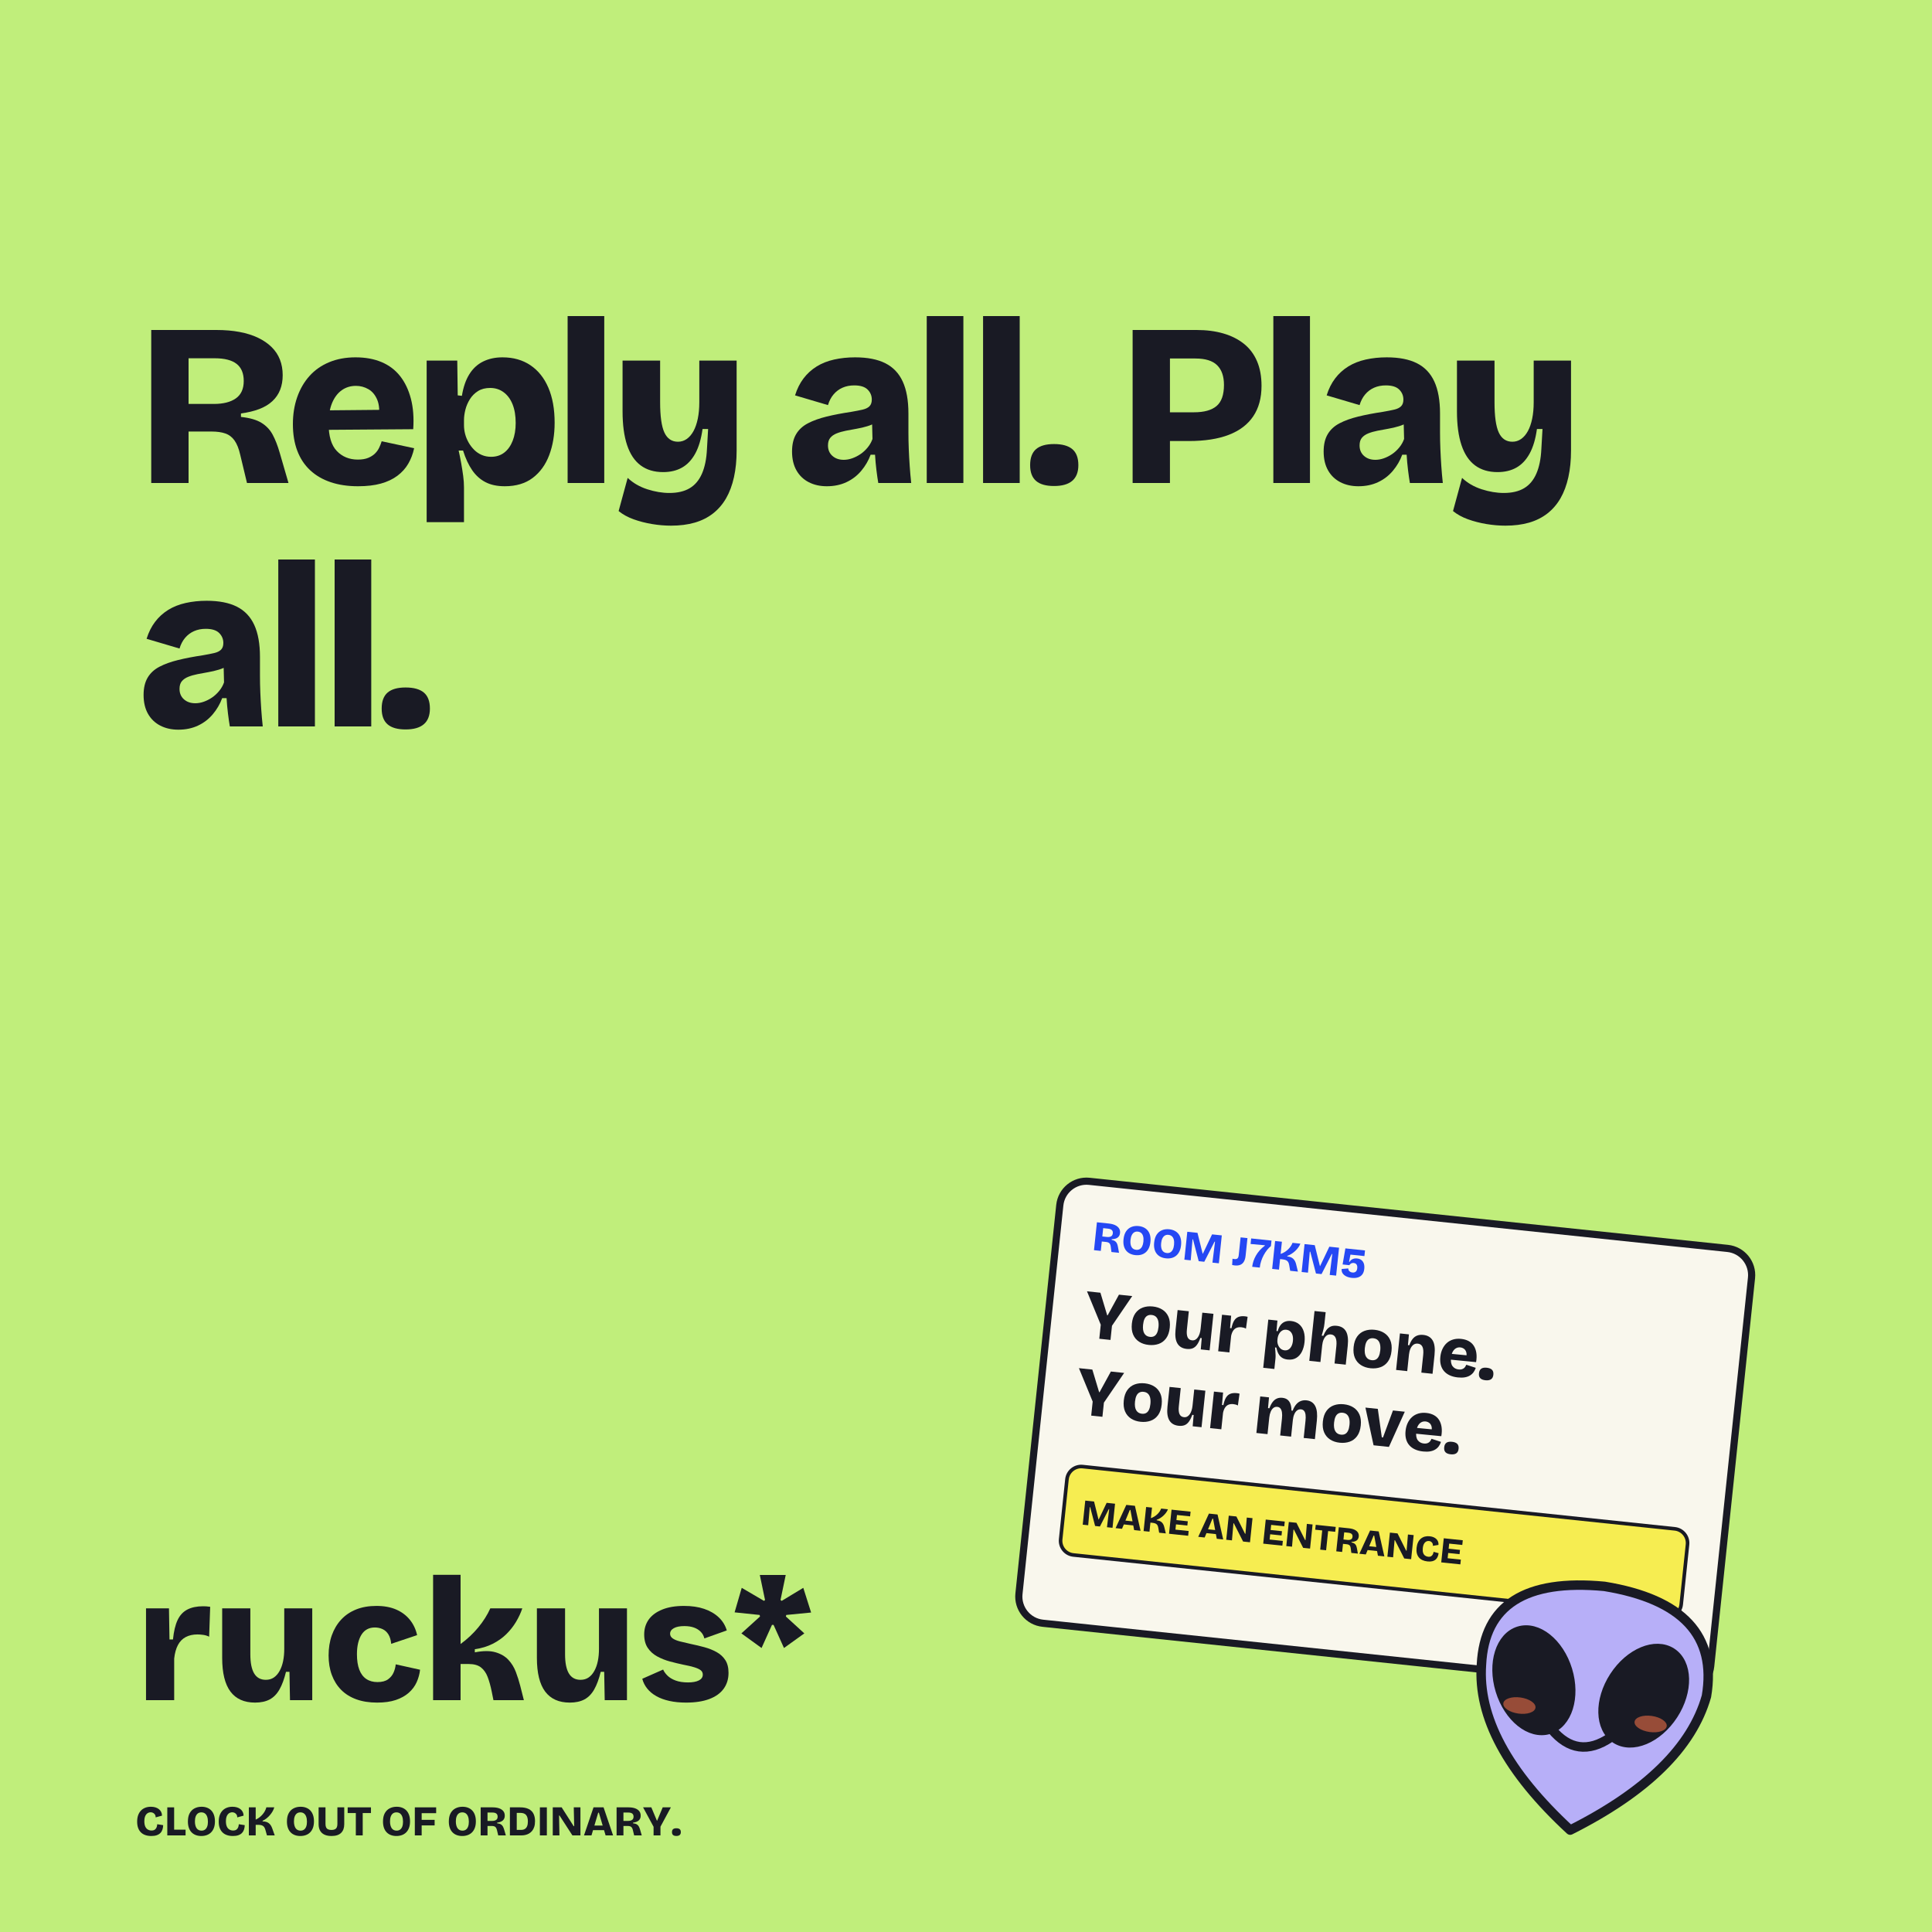
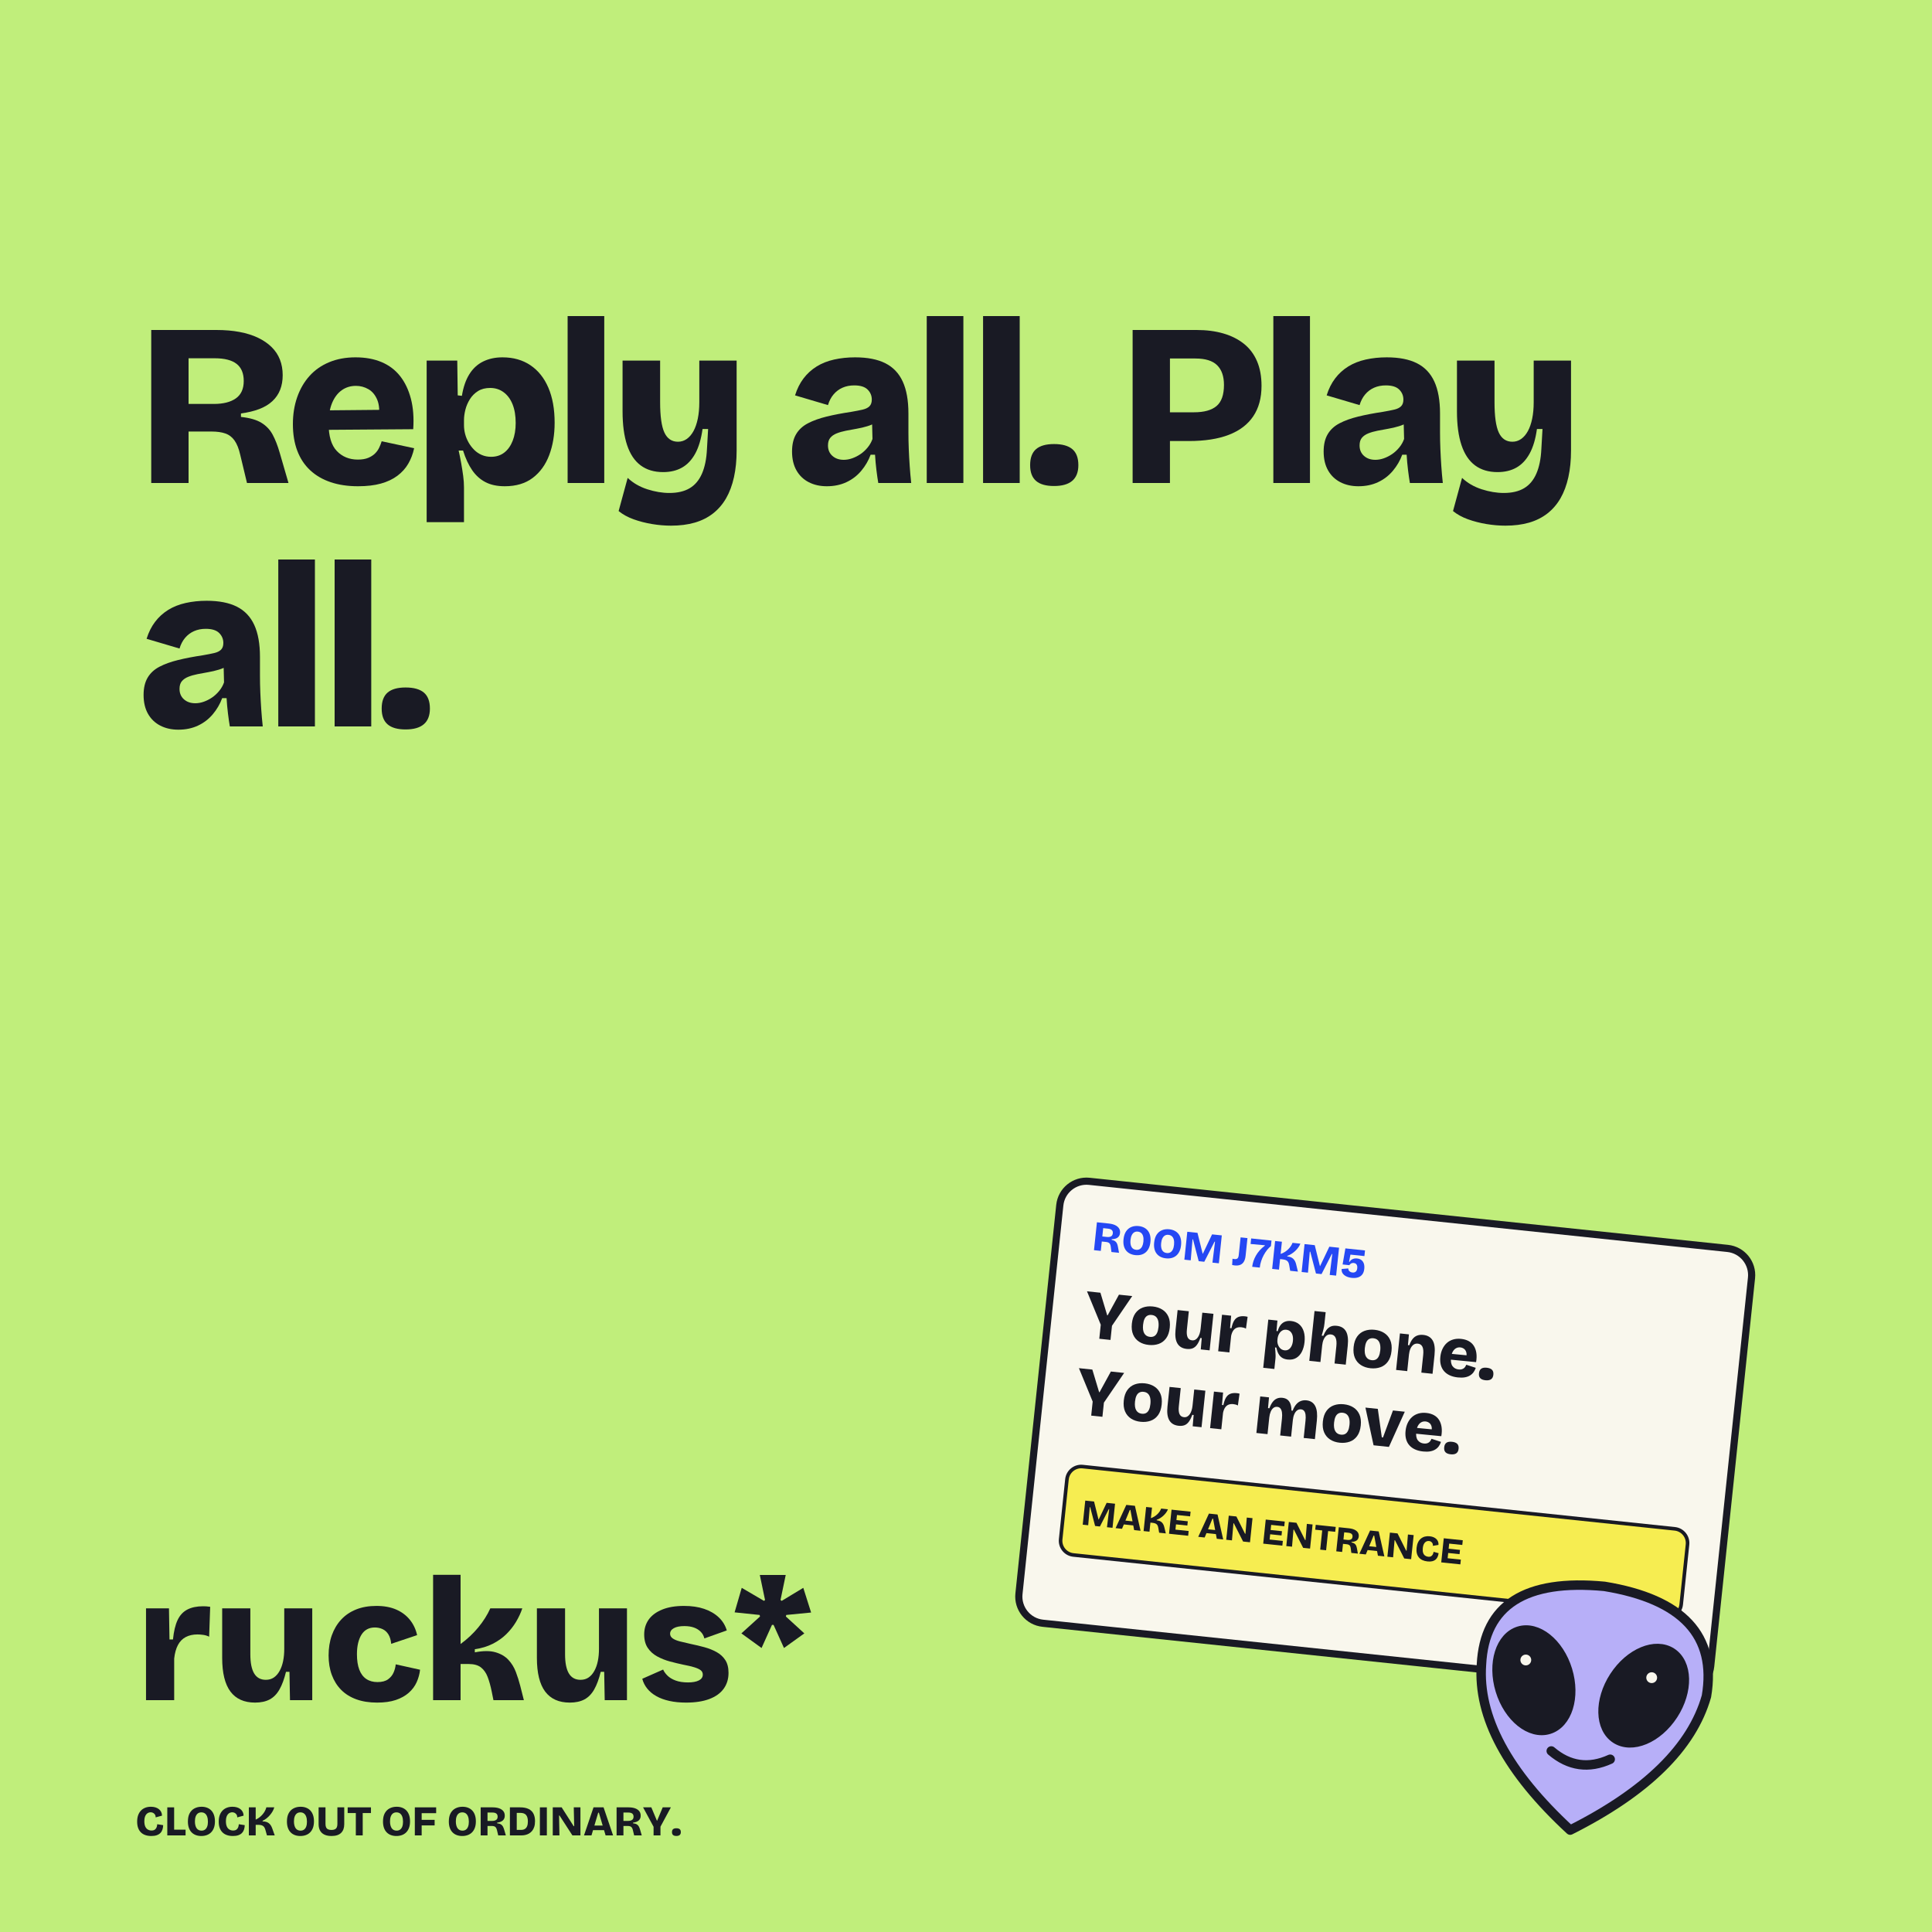
<svg xmlns="http://www.w3.org/2000/svg" viewBox="0 0 1080 1080">
  <rect width="1080" height="1080" fill="#c0ee7b" />
  <g fill="#191a24" aria-label="Reply all. Play">
    <path d="M69 0V660H350Q405 660 450.0 651.5Q495 643 529.5 626.5Q564 610 588.0 586.5Q612 563 624.0 532.5Q636 502 636 465Q636 430 625.0 402.0Q614 374 591.5 353.0Q569 332 535.0 319.0Q501 306 456 300V285Q513 279 544.5 259.5Q576 240 593.0 208.0Q610 176 623 131L661 0H482L453 121Q444 161 428.5 183.0Q413 205 389.0 213.5Q365 222 329 222H230V0ZM230 341H339Q400 341 434.0 365.0Q468 389 468 440Q468 490 437.0 514.0Q406 538 343 538H230Z" transform="translate(75.60 270.00) scale(0.1296 -0.1296)" />
    <path d="M313 -14Q247 -14 195.0 3.5Q143 21 106.5 55.0Q70 89 51.0 139.0Q32 189 32 254Q32 317 50.5 370.0Q69 423 103.5 461.5Q138 500 188.5 521.0Q239 542 302 542Q366 542 414.5 521.5Q463 501 494.5 461.0Q526 421 541.0 363.5Q556 306 551 232L138 229V313L459 316L402 277Q409 327 396.0 358.5Q383 390 358.0 404.5Q333 419 304 419Q269 419 242.5 400.0Q216 381 201.0 345.0Q186 309 186 257Q186 175 221.5 138.0Q257 101 312 101Q339 101 357.0 108.5Q375 116 386.5 127.5Q398 139 404.5 153.0Q411 167 415 180L555 150Q547 113 529.5 83.0Q512 53 482.5 31.0Q453 9 411.5 -2.5Q370 -14 313 -14Z" transform="translate(159.58 270.00) scale(0.1296 -0.1296)" />
    <path d="M62 -169V258V528H194L196 378L214 376Q223 432 246.0 469.0Q269 506 305.5 524.0Q342 542 389 542Q459 542 509.5 508.0Q560 474 587.0 411.0Q614 348 614 260Q614 182 590.5 120.0Q567 58 519.5 22.0Q472 -14 399 -14Q350 -14 316.0 3.5Q282 21 258.5 55.0Q235 89 219 140H200Q206 113 211.0 85.0Q216 57 219.5 31.0Q223 5 223 -19V-169ZM340 113Q373 113 396.5 131.0Q420 149 433.0 182.0Q446 215 446 259Q446 306 432.5 339.5Q419 373 394.0 391.5Q369 410 336 410Q305 410 283.5 396.5Q262 383 248.5 361.5Q235 340 229.0 316.0Q223 292 223 271V249Q223 230 228.0 211.0Q233 192 243.0 174.5Q253 157 267.0 143.0Q281 129 299.5 121.0Q318 113 340 113Z" transform="translate(230.47 270.00) scale(0.1296 -0.1296)" />
    <path d="M62 0V720H220V0Z" transform="translate(309.27 270.00) scale(0.1296 -0.1296)" />
    <path d="M265 -184Q225 -184 183.0 -177.0Q141 -170 103.5 -156.5Q66 -143 39 -121L78 22Q113 -11 162.5 -27.0Q212 -43 258 -43Q311 -43 345.5 -22.5Q380 -2 398.5 40.5Q417 83 420 146L425 233H401Q392 168 369.5 127.0Q347 86 312.5 66.5Q278 47 231 47Q173 47 134.0 76.0Q95 105 75.5 163.5Q56 222 56 309V528H218V349Q218 257 236.5 217.5Q255 178 295 178Q316 178 333.0 190.0Q350 202 362.0 224.0Q374 246 380.5 277.5Q387 309 387 348V528H548V140Q548 77 536.5 25.0Q525 -27 502.5 -66.0Q480 -105 446.0 -131.5Q412 -158 367.0 -171.0Q322 -184 265 -184Z" transform="translate(340.76 270.00) scale(0.1296 -0.1296)" />
    <path d="M186 -14Q142 -14 108.0 3.5Q74 21 55.0 54.5Q36 88 36 136Q36 181 53.5 210.5Q71 240 104.5 257.5Q138 275 185.0 286.5Q232 298 292 307Q321 312 340.5 316.5Q360 321 370.0 331.0Q380 341 380 360Q380 385 362.0 403.0Q344 421 304 421Q276 421 253.5 411.0Q231 401 215.0 382.0Q199 363 191 336L49 378Q62 420 85.5 451.0Q109 482 142.0 502.5Q175 523 217.5 532.5Q260 542 308 542Q388 542 438.5 516.5Q489 491 513.5 437.5Q538 384 538 300V219Q538 183 539.5 146.5Q541 110 543.5 73.5Q546 37 550 0H408Q404 23 400.0 55.5Q396 88 394 122H375Q361 84 334.5 52.5Q308 21 270.5 3.5Q233 -14 186 -14ZM259 100Q277 100 295.5 106.5Q314 113 331.0 124.5Q348 136 362.0 153.0Q376 170 383 190L381 269L403 264Q384 252 361.0 245.0Q338 238 314.5 234.0Q291 230 268.5 225.5Q246 221 228.5 214.0Q211 207 201.0 195.0Q191 183 191 162Q191 134 210.0 117.0Q229 100 259 100Z" transform="translate(438.09 270.00) scale(0.1296 -0.1296)" />
    <path d="M62 0V720H220V0Z" transform="translate(510.02 270.00) scale(0.1296 -0.1296)" />
    <path d="M62 0V720H220V0Z" transform="translate(541.51 270.00) scale(0.1296 -0.1296)" />
    <path d="M125 -13Q73 -13 47.5 9.0Q22 31 22 77Q22 124 47.5 146.0Q73 168 125 168Q178 168 204.0 146.0Q230 124 230 77Q230 -13 125 -13Z" transform="translate(573.00 270.00) scale(0.1296 -0.1296)" />
    <path d="M187 181V305H334Q399 305 431.0 332.0Q463 359 463 423Q463 479 433.5 508.0Q404 537 340 537H187V660H345Q409 660 460.5 645.0Q512 630 549.0 600.5Q586 571 605.5 525.5Q625 480 625 419Q625 341 589.5 288.0Q554 235 484.5 208.0Q415 181 311 181ZM69 0V660H230V0Z" transform="translate(624.20 270.00) scale(0.1296 -0.1296)" />
    <path d="M62 0V720H220V0Z" transform="translate(703.77 270.00) scale(0.1296 -0.1296)" />
    <path d="M186 -14Q142 -14 108.0 3.5Q74 21 55.0 54.5Q36 88 36 136Q36 181 53.5 210.5Q71 240 104.5 257.5Q138 275 185.0 286.5Q232 298 292 307Q321 312 340.5 316.5Q360 321 370.0 331.0Q380 341 380 360Q380 385 362.0 403.0Q344 421 304 421Q276 421 253.5 411.0Q231 401 215.0 382.0Q199 363 191 336L49 378Q62 420 85.5 451.0Q109 482 142.0 502.5Q175 523 217.5 532.5Q260 542 308 542Q388 542 438.5 516.5Q489 491 513.5 437.5Q538 384 538 300V219Q538 183 539.5 146.5Q541 110 543.5 73.5Q546 37 550 0H408Q404 23 400.0 55.5Q396 88 394 122H375Q361 84 334.5 52.5Q308 21 270.5 3.5Q233 -14 186 -14ZM259 100Q277 100 295.5 106.5Q314 113 331.0 124.5Q348 136 362.0 153.0Q376 170 383 190L381 269L403 264Q384 252 361.0 245.0Q338 238 314.5 234.0Q291 230 268.5 225.5Q246 221 228.5 214.0Q211 207 201.0 195.0Q191 183 191 162Q191 134 210.0 117.0Q229 100 259 100Z" transform="translate(735.26 270.00) scale(0.1296 -0.1296)" />
    <path d="M265 -184Q225 -184 183.0 -177.0Q141 -170 103.5 -156.5Q66 -143 39 -121L78 22Q113 -11 162.5 -27.0Q212 -43 258 -43Q311 -43 345.5 -22.5Q380 -2 398.5 40.5Q417 83 420 146L425 233H401Q392 168 369.5 127.0Q347 86 312.5 66.5Q278 47 231 47Q173 47 134.0 76.0Q95 105 75.5 163.5Q56 222 56 309V528H218V349Q218 257 236.5 217.5Q255 178 295 178Q316 178 333.0 190.0Q350 202 362.0 224.0Q374 246 380.5 277.5Q387 309 387 348V528H548V140Q548 77 536.5 25.0Q525 -27 502.5 -66.0Q480 -105 446.0 -131.5Q412 -158 367.0 -171.0Q322 -184 265 -184Z" transform="translate(807.19 270.00) scale(0.1296 -0.1296)" />
  </g>
  <g fill="#191a24" aria-label="all.">
    <path d="M186 -14Q142 -14 108.0 3.5Q74 21 55.0 54.5Q36 88 36 136Q36 181 53.5 210.5Q71 240 104.5 257.5Q138 275 185.0 286.5Q232 298 292 307Q321 312 340.5 316.5Q360 321 370.0 331.0Q380 341 380 360Q380 385 362.0 403.0Q344 421 304 421Q276 421 253.5 411.0Q231 401 215.0 382.0Q199 363 191 336L49 378Q62 420 85.5 451.0Q109 482 142.0 502.5Q175 523 217.5 532.5Q260 542 308 542Q388 542 438.5 516.5Q489 491 513.5 437.5Q538 384 538 300V219Q538 183 539.5 146.5Q541 110 543.5 73.5Q546 37 550 0H408Q404 23 400.0 55.5Q396 88 394 122H375Q361 84 334.5 52.5Q308 21 270.5 3.5Q233 -14 186 -14ZM259 100Q277 100 295.5 106.5Q314 113 331.0 124.5Q348 136 362.0 153.0Q376 170 383 190L381 269L403 264Q384 252 361.0 245.0Q338 238 314.5 234.0Q291 230 268.5 225.5Q246 221 228.5 214.0Q211 207 201.0 195.0Q191 183 191 162Q191 134 210.0 117.0Q229 100 259 100Z" transform="translate(75.60 406.08) scale(0.1296 -0.1296)" />
    <path d="M62 0V720H220V0Z" transform="translate(147.53 406.08) scale(0.1296 -0.1296)" />
    <path d="M62 0V720H220V0Z" transform="translate(179.02 406.08) scale(0.1296 -0.1296)" />
    <path d="M125 -13Q73 -13 47.5 9.0Q22 31 22 77Q22 124 47.5 146.0Q73 168 125 168Q178 168 204.0 146.0Q230 124 230 77Q230 -13 125 -13Z" transform="translate(210.51 406.08) scale(0.1296 -0.1296)" />
  </g>
  <g fill="#191a24" aria-label="ruckus*">
    <path d="M62 0V245V528H194L197 349H217Q224 419 243.5 460.5Q263 502 299.5 521.0Q336 540 390 540Q398 540 408.0 539.5Q418 539 431 537L425 365Q409 373 390.5 375.5Q372 378 358 378Q319 378 290.5 363.0Q262 348 245.5 317.0Q229 286 224 239V0Z" transform="translate(75.60 950.40) scale(0.0972 -0.0972)" />
    <path d="M243 -14Q149 -14 101.5 49.5Q54 113 54 243V528H216V264Q216 190 238.0 153.5Q260 117 305 117Q332 117 351.5 130.5Q371 144 384.5 168.5Q398 193 404.5 225.0Q411 257 411 295V528H572V214V0H444L441 163H421Q406 101 383.5 61.5Q361 22 327.0 4.0Q293 -14 243 -14Z" transform="translate(118.95 950.40) scale(0.0972 -0.0972)" />
    <path d="M311 -14Q243 -14 191.0 5.0Q139 24 104.0 59.5Q69 95 50.5 145.0Q32 195 32 257Q32 321 50.5 373.0Q69 425 104.0 463.0Q139 501 190.0 521.5Q241 542 307 542Q373 542 421.0 521.0Q469 500 499.5 462.0Q530 424 541 374L392 324Q389 357 376.0 378.0Q363 399 342.5 408.5Q322 418 298 418Q273 418 254.0 408.0Q235 398 222.0 378.0Q209 358 202.0 329.5Q195 301 195 264Q195 211 208.5 175.5Q222 140 248.5 122.0Q275 104 313 104Q352 104 374.0 120.0Q396 136 406.0 159.5Q416 183 418 206L558 175Q554 138 538.5 103.5Q523 69 493.0 42.5Q463 16 418.5 1.0Q374 -14 311 -14Z" transform="translate(180.58 950.40) scale(0.0972 -0.0972)" />
    <path d="M62 0V721H220V323Q249 344 274.5 368.0Q300 392 321.5 418.0Q343 444 360.5 471.5Q378 499 391 528H575Q562 489 539.0 450.5Q516 412 483.0 379.5Q450 347 404.5 324.0Q359 301 302 293V275Q374 289 420.5 275.5Q467 262 495.0 232.0Q523 202 538.0 162.0Q553 122 563 83L584 0H409L399 50Q389 99 375.5 134.0Q362 169 337.0 188.5Q312 208 265 208H220V0Z" transform="translate(236.08 950.40) scale(0.0972 -0.0972)" />
    <path d="M243 -14Q149 -14 101.5 49.5Q54 113 54 243V528H216V264Q216 190 238.0 153.5Q260 117 305 117Q332 117 351.5 130.5Q371 144 384.5 168.5Q398 193 404.5 225.0Q411 257 411 295V528H572V214V0H444L441 163H421Q406 101 383.5 61.5Q361 22 327.0 4.0Q293 -14 243 -14Z" transform="translate(294.88 950.40) scale(0.0972 -0.0972)" />
    <path d="M278 -14Q225 -14 182.0 -4.5Q139 5 107.0 23.0Q75 41 54.5 66.5Q34 92 26 123L146 176Q153 159 170.5 141.5Q188 124 217.5 113.0Q247 102 289 102Q329 102 351.5 113.5Q374 125 374 147Q374 163 361.5 172.5Q349 182 324.0 189.5Q299 197 262 204Q224 212 185.0 222.5Q146 233 112.0 251.5Q78 270 57.5 300.5Q37 331 37 378Q37 427 63.0 463.5Q89 500 140.5 521.0Q192 542 266 542Q332 542 382.0 525.0Q432 508 465.5 476.5Q499 445 512 401L383 355Q378 377 362.5 393.0Q347 409 323.5 417.5Q300 426 268 426Q229 426 207.5 414.0Q186 402 186 382Q186 366 200.5 355.5Q215 345 242.0 338.0Q269 331 306 323Q345 315 383.5 304.5Q422 294 453.5 276.5Q485 259 503.5 230.5Q522 202 522 157Q522 104 494.0 65.5Q466 27 411.5 6.5Q357 -14 278 -14Z" transform="translate(356.51 950.40) scale(0.0972 -0.0972)" />
    <path d="M163 300 47 384 154 481 152 490 8 505 49 646 177 571 183 576 153 720H302L272 576L279 571L403 646L448 504L305 490L303 481L409 384L292 300L232 433H223Z" transform="translate(409.87 950.40) scale(0.0972 -0.0972)" />
  </g>
  <g fill="#191a24" aria-label="CLOCK OUT OF ORDINARY.">
    <path d="M379 -14Q301 -14 239.0 7.0Q177 28 133.5 71.0Q90 114 67.5 176.5Q45 239 45 323Q45 409 68.0 474.0Q91 539 134.5 584.0Q178 629 237.0 651.5Q296 674 368 674Q425 674 472.5 660.0Q520 646 555.0 618.5Q590 591 609.5 552.5Q629 514 630 465L481 424Q481 465 463.5 491.0Q446 517 419.5 530.5Q393 544 362 544Q337 544 310.5 533.5Q284 523 262.0 498.5Q240 474 227.0 434.0Q214 394 214 334Q214 256 236.0 208.0Q258 160 297.0 137.5Q336 115 383 115Q435 115 463.5 137.5Q492 160 504.0 194.0Q516 228 517 263L657 241Q656 187 641.0 140.0Q626 93 593.5 58.5Q561 24 508.0 5.0Q455 -14 379 -14Z" transform="translate(75.60 1026.00) scale(0.02376 -0.02376)" />
    <path d="M69 0V660H230V0ZM98 0V135H499V0Z" transform="translate(91.88 1026.00) scale(0.02376 -0.02376)" />
    <path d="M360 -14Q288 -14 230.0 8.0Q172 30 130.5 73.0Q89 116 67.0 179.5Q45 243 45 327Q45 445 86.5 521.5Q128 598 201.0 636.0Q274 674 366 674Q437 674 495.0 652.0Q553 630 594.5 587.0Q636 544 658.5 479.5Q681 415 681 331Q681 244 657.5 179.5Q634 115 591.5 72.0Q549 29 490.0 7.5Q431 -14 360 -14ZM365 112Q414 112 447.5 136.5Q481 161 498.5 207.5Q516 254 516 321Q516 392 498.0 441.5Q480 491 445.5 516.5Q411 542 361 542Q313 542 279.5 517.5Q246 493 228.0 445.5Q210 398 210 329Q210 277 220.5 236.5Q231 196 250.0 168.5Q269 141 298.5 126.5Q328 112 365 112Z" transform="translate(103.97 1026.00) scale(0.02376 -0.02376)" />
    <path d="M379 -14Q301 -14 239.0 7.0Q177 28 133.5 71.0Q90 114 67.5 176.5Q45 239 45 323Q45 409 68.0 474.0Q91 539 134.5 584.0Q178 629 237.0 651.5Q296 674 368 674Q425 674 472.5 660.0Q520 646 555.0 618.5Q590 591 609.5 552.5Q629 514 630 465L481 424Q481 465 463.5 491.0Q446 517 419.5 530.5Q393 544 362 544Q337 544 310.5 533.5Q284 523 262.0 498.5Q240 474 227.0 434.0Q214 394 214 334Q214 256 236.0 208.0Q258 160 297.0 137.5Q336 115 383 115Q435 115 463.5 137.5Q492 160 504.0 194.0Q516 228 517 263L657 241Q656 187 641.0 140.0Q626 93 593.5 58.5Q561 24 508.0 5.0Q455 -14 379 -14Z" transform="translate(121.20 1026.00) scale(0.02376 -0.02376)" />
    <path d="M69 0V660H230V371Q279 393 321.0 426.0Q363 459 395.5 498.0Q428 537 449.5 578.5Q471 620 481 660H667Q655 614 628.0 566.5Q601 519 563.0 475.5Q525 432 481.5 398.0Q438 364 393 344V329Q439 329 474.5 319.0Q510 309 537.5 288.0Q565 267 585.5 235.5Q606 204 621 160L678 0H495L458 131Q446 175 426.0 200.5Q406 226 373.0 237.5Q340 249 288 249H230V0Z" transform="translate(137.47 1026.00) scale(0.02376 -0.02376)" />
    <path d="M360 -14Q288 -14 230.0 8.0Q172 30 130.5 73.0Q89 116 67.0 179.5Q45 243 45 327Q45 445 86.5 521.5Q128 598 201.0 636.0Q274 674 366 674Q437 674 495.0 652.0Q553 630 594.5 587.0Q636 544 658.5 479.5Q681 415 681 331Q681 244 657.5 179.5Q634 115 591.5 72.0Q549 29 490.0 7.5Q431 -14 360 -14ZM365 112Q414 112 447.5 136.5Q481 161 498.5 207.5Q516 254 516 321Q516 392 498.0 441.5Q480 491 445.5 516.5Q411 542 361 542Q313 542 279.5 517.5Q246 493 228.0 445.5Q210 398 210 329Q210 277 220.5 236.5Q231 196 250.0 168.5Q269 141 298.5 126.5Q328 112 365 112Z" transform="translate(159.33 1026.00) scale(0.02376 -0.02376)" />
    <path d="M368 -14Q305 -14 256.0 -1.5Q207 11 171.0 35.0Q135 59 111.5 93.0Q88 127 76.5 169.5Q65 212 65 262V660H227V267Q227 219 242.0 188.0Q257 157 288.0 142.5Q319 128 367 128Q415 128 446.0 142.5Q477 157 492.0 188.0Q507 219 507 267V660H668V262Q668 131 593.5 58.5Q519 -14 368 -14Z" transform="translate(176.56 1026.00) scale(0.02376 -0.02376)" />
    <path d="M208 0V660H370V0ZM16 526V660H564V526Z" transform="translate(193.97 1026.00) scale(0.02376 -0.02376)" />
    <path d="M360 -14Q288 -14 230.0 8.0Q172 30 130.5 73.0Q89 116 67.0 179.5Q45 243 45 327Q45 445 86.5 521.5Q128 598 201.0 636.0Q274 674 366 674Q437 674 495.0 652.0Q553 630 594.5 587.0Q636 544 658.5 479.5Q681 415 681 331Q681 244 657.5 179.5Q634 115 591.5 72.0Q549 29 490.0 7.5Q431 -14 360 -14ZM365 112Q414 112 447.5 136.5Q481 161 498.5 207.5Q516 254 516 321Q516 392 498.0 441.5Q480 491 445.5 516.5Q411 542 361 542Q313 542 279.5 517.5Q246 493 228.0 445.5Q210 398 210 329Q210 277 220.5 236.5Q231 196 250.0 168.5Q269 141 298.5 126.5Q328 112 365 112Z" transform="translate(213.03 1026.00) scale(0.02376 -0.02376)" />
    <path d="M69 0V660H230V0ZM148 235V366H535V235ZM148 523V660H571V523Z" transform="translate(230.25 1026.00) scale(0.02376 -0.02376)" />
    <path d="M360 -14Q288 -14 230.0 8.0Q172 30 130.5 73.0Q89 116 67.0 179.5Q45 243 45 327Q45 445 86.5 521.5Q128 598 201.0 636.0Q274 674 366 674Q437 674 495.0 652.0Q553 630 594.5 587.0Q636 544 658.5 479.5Q681 415 681 331Q681 244 657.5 179.5Q634 115 591.5 72.0Q549 29 490.0 7.5Q431 -14 360 -14ZM365 112Q414 112 447.5 136.5Q481 161 498.5 207.5Q516 254 516 321Q516 392 498.0 441.5Q480 491 445.5 516.5Q411 542 361 542Q313 542 279.5 517.5Q246 493 228.0 445.5Q210 398 210 329Q210 277 220.5 236.5Q231 196 250.0 168.5Q269 141 298.5 126.5Q328 112 365 112Z" transform="translate(249.83 1026.00) scale(0.02376 -0.02376)" />
    <path d="M69 0V660H350Q405 660 450.0 651.5Q495 643 529.5 626.5Q564 610 588.0 586.5Q612 563 624.0 532.5Q636 502 636 465Q636 430 625.0 402.0Q614 374 591.5 353.0Q569 332 535.0 319.0Q501 306 456 300V285Q513 279 544.5 259.5Q576 240 593.0 208.0Q610 176 623 131L661 0H482L453 121Q444 161 428.5 183.0Q413 205 389.0 213.5Q365 222 329 222H230V0ZM230 341H339Q400 341 434.0 365.0Q468 389 468 440Q468 490 437.0 514.0Q406 538 343 538H230Z" transform="translate(267.06 1026.00) scale(0.02376 -0.02376)" />
    <path d="M144 0V130H335Q387 130 422.0 152.0Q457 174 474.5 218.0Q492 262 492 328Q492 381 481.0 419.0Q470 457 448.5 481.5Q427 506 393.5 518.0Q360 530 315 530H144V660H309Q432 660 510.0 621.0Q588 582 624.0 509.5Q660 437 660 336Q660 258 641.5 201.0Q623 144 591.0 105.5Q559 67 517.5 43.5Q476 20 430.5 10.0Q385 0 340 0ZM69 0V660H230V0Z" transform="translate(283.40 1026.00) scale(0.02376 -0.02376)" />
    <path d="M69 0V660H233V0Z" transform="translate(300.16 1026.00) scale(0.02376 -0.02376)" />
    <path d="M69 0V660H278L561 217H573L563 660H720V0H531L228 468H217L226 0Z" transform="translate(307.36 1026.00) scale(0.02376 -0.02376)" />
    <path d="M14 0 238 660H474L698 0H522L364 534H348L190 0ZM147 124V232H589V124Z" transform="translate(326.13 1026.00) scale(0.02376 -0.02376)" />
    <path d="M69 0V660H350Q405 660 450.0 651.5Q495 643 529.5 626.5Q564 610 588.0 586.5Q612 563 624.0 532.5Q636 502 636 465Q636 430 625.0 402.0Q614 374 591.5 353.0Q569 332 535.0 319.0Q501 306 456 300V285Q513 279 544.5 259.5Q576 240 593.0 208.0Q610 176 623 131L661 0H482L453 121Q444 161 428.5 183.0Q413 205 389.0 213.5Q365 222 329 222H230V0ZM230 341H339Q400 341 434.0 365.0Q468 389 468 440Q468 490 437.0 514.0Q406 538 343 538H230Z" transform="translate(343.04 1026.00) scale(0.02376 -0.02376)" />
    <path d="M251 0V203L4 660H198L329 347H335L466 660H658L413 205V0Z" transform="translate(359.39 1026.00) scale(0.02376 -0.02376)" />
    <path d="M125 -13Q73 -13 47.5 9.0Q22 31 22 77Q22 124 47.5 146.0Q73 168 125 168Q178 168 204.0 146.0Q230 124 230 77Q230 -13 125 -13Z" transform="translate(375.12 1026.00) scale(0.02376 -0.02376)" />
  </g>
  <g transform="translate(594.0 658.8) rotate(6)">
    <rect width="388.8" height="248.4" rx="15" fill="#f9f7ed" stroke="#191a24" stroke-width="4" />
    <g fill="#2548f4" aria-label="ROOM J7KM5">
      <path d="M69 0V660H350Q405 660 450.0 651.5Q495 643 529.5 626.5Q564 610 588.0 586.5Q612 563 624.0 532.5Q636 502 636 465Q636 430 625.0 402.0Q614 374 591.5 353.0Q569 332 535.0 319.0Q501 306 456 300V285Q513 279 544.5 259.5Q576 240 593.0 208.0Q610 176 623 131L661 0H482L453 121Q444 161 428.5 183.0Q413 205 389.0 213.5Q365 222 329 222H230V0ZM230 341H339Q400 341 434.0 365.0Q468 389 468 440Q468 490 437.0 514.0Q406 538 343 538H230Z" transform="translate(20.00 38.00) scale(0.02376 -0.02376)" />
      <path d="M360 -14Q288 -14 230.0 8.0Q172 30 130.5 73.0Q89 116 67.0 179.5Q45 243 45 327Q45 445 86.5 521.5Q128 598 201.0 636.0Q274 674 366 674Q437 674 495.0 652.0Q553 630 594.5 587.0Q636 544 658.5 479.5Q681 415 681 331Q681 244 657.5 179.5Q634 115 591.5 72.0Q549 29 490.0 7.5Q431 -14 360 -14ZM365 112Q414 112 447.5 136.5Q481 161 498.5 207.5Q516 254 516 321Q516 392 498.0 441.5Q480 491 445.5 516.5Q411 542 361 542Q313 542 279.5 517.5Q246 493 228.0 445.5Q210 398 210 329Q210 277 220.5 236.5Q231 196 250.0 168.5Q269 141 298.5 126.5Q328 112 365 112Z" transform="translate(36.35 38.00) scale(0.02376 -0.02376)" />
      <path d="M360 -14Q288 -14 230.0 8.0Q172 30 130.5 73.0Q89 116 67.0 179.5Q45 243 45 327Q45 445 86.5 521.5Q128 598 201.0 636.0Q274 674 366 674Q437 674 495.0 652.0Q553 630 594.5 587.0Q636 544 658.5 479.5Q681 415 681 331Q681 244 657.5 179.5Q634 115 591.5 72.0Q549 29 490.0 7.5Q431 -14 360 -14ZM365 112Q414 112 447.5 136.5Q481 161 498.5 207.5Q516 254 516 321Q516 392 498.0 441.5Q480 491 445.5 516.5Q411 542 361 542Q313 542 279.5 517.5Q246 493 228.0 445.5Q210 398 210 329Q210 277 220.5 236.5Q231 196 250.0 168.5Q269 141 298.5 126.5Q328 112 365 112Z" transform="translate(53.57 38.00) scale(0.02376 -0.02376)" />
      <path d="M69 0V660H310L482 185H487L655 660H885V0H733L742 496H731L540 0H408L221 496H210L219 0Z" transform="translate(70.80 38.00) scale(0.02376 -0.02376)" />
      <path d="M22 -7 15 141Q26 139 37.5 138.0Q49 137 56 137Q94 137 114.5 147.5Q135 158 143.5 181.0Q152 204 152 243V660H314V242Q314 158 289.0 102.0Q264 46 213.0 17.5Q162 -11 83 -11Q73 -11 59.0 -10.0Q45 -9 22 -7Z" transform="translate(98.79 38.00) scale(0.02376 -0.02376)" />
      <path d="M114 0Q114 65 128.5 133.0Q143 201 172.5 269.5Q202 338 248.5 403.0Q295 468 358 526V535L20 530V661H501V530Q460 491 422.5 433.0Q385 375 356.0 305.0Q327 235 310.0 157.5Q293 80 293 0Z" transform="translate(107.86 38.00) scale(0.02376 -0.02376)" />
      <path d="M69 0V660H230V371Q279 393 321.0 426.0Q363 459 395.5 498.0Q428 537 449.5 578.5Q471 620 481 660H667Q655 614 628.0 566.5Q601 519 563.0 475.5Q525 432 481.5 398.0Q438 364 393 344V329Q439 329 474.5 319.0Q510 309 537.5 288.0Q565 267 585.5 235.5Q606 204 621 160L678 0H495L458 131Q446 175 426.0 200.5Q406 226 373.0 237.5Q340 249 288 249H230V0Z" transform="translate(120.15 38.00) scale(0.02376 -0.02376)" />
      <path d="M69 0V660H310L482 185H487L655 660H885V0H733L742 496H731L540 0H408L221 496H210L219 0Z" transform="translate(136.71 38.00) scale(0.02376 -0.02376)" />
      <path d="M304 -14Q227 -14 168.0 8.0Q109 30 76.0 70.5Q43 111 44 169L197 198Q202 155 233.0 134.0Q264 113 304 113Q353 113 379.5 141.0Q406 169 406 224Q406 251 400.0 272.5Q394 294 382.0 309.0Q370 324 351.5 331.5Q333 339 308 339Q294 339 281.0 335.5Q268 332 256.0 325.0Q244 318 233.5 306.0Q223 294 212 277H54L80 660H544V527H213L199 354H210Q231 402 276.0 427.5Q321 453 376 453Q441 453 484.5 425.5Q528 398 550.0 347.5Q572 297 572 227Q572 144 538.5 90.5Q505 37 444.5 11.5Q384 -14 304 -14Z" transform="translate(159.40 38.00) scale(0.02376 -0.02376)" />
    </g>
    <g fill="#191a24" aria-label="Your phone.">
      <path d="M251 0V203L4 660H198L329 347H335L466 660H658L413 205V0Z" transform="translate(20.00 86.94) scale(0.03888 -0.03888)" />
      <path d="M305 -14Q225 -14 163.5 17.0Q102 48 67.0 110.0Q32 172 32 265Q32 358 67.0 419.5Q102 481 164.0 511.5Q226 542 306 542Q386 542 448.0 511.0Q510 480 545.0 418.5Q580 357 580 264Q580 169 544.0 107.0Q508 45 445.5 15.5Q383 -14 305 -14ZM310 103Q346 103 370.0 119.5Q394 136 406.0 170.0Q418 204 418 254Q418 307 405.0 343.5Q392 380 366.5 399.5Q341 419 301 419Q267 419 242.5 402.5Q218 386 206.0 352.0Q194 318 194 267Q194 185 224.5 144.0Q255 103 310 103Z" transform="translate(45.74 86.94) scale(0.03888 -0.03888)" />
      <path d="M243 -14Q149 -14 101.5 49.5Q54 113 54 243V528H216V264Q216 190 238.0 153.5Q260 117 305 117Q332 117 351.5 130.5Q371 144 384.5 168.5Q398 193 404.5 225.0Q411 257 411 295V528H572V214V0H444L441 163H421Q406 101 383.5 61.5Q361 22 327.0 4.0Q293 -14 243 -14Z" transform="translate(69.53 86.94) scale(0.03888 -0.03888)" />
      <path d="M62 0V245V528H194L197 349H217Q224 419 243.5 460.5Q263 502 299.5 521.0Q336 540 390 540Q398 540 408.0 539.5Q418 539 431 537L425 365Q409 373 390.5 375.5Q372 378 358 378Q319 378 290.5 363.0Q262 348 245.5 317.0Q229 286 224 239V0Z" transform="translate(94.18 86.94) scale(0.03888 -0.03888)" />
      <path d="M62 -169V258V528H194L196 378L214 376Q223 432 246.0 469.0Q269 506 305.5 524.0Q342 542 389 542Q459 542 509.5 508.0Q560 474 587.0 411.0Q614 348 614 260Q614 182 590.5 120.0Q567 58 519.5 22.0Q472 -14 399 -14Q350 -14 316.0 3.5Q282 21 258.5 55.0Q235 89 219 140H200Q206 113 211.0 85.0Q216 57 219.5 31.0Q223 5 223 -19V-169ZM340 113Q373 113 396.5 131.0Q420 149 433.0 182.0Q446 215 446 259Q446 306 432.5 339.5Q419 373 394.0 391.5Q369 410 336 410Q305 410 283.5 396.5Q262 383 248.5 361.5Q235 340 229.0 316.0Q223 292 223 271V249Q223 230 228.0 211.0Q233 192 243.0 174.5Q253 157 267.0 143.0Q281 129 299.5 121.0Q318 113 340 113Z" transform="translate(120.19 86.94) scale(0.03888 -0.03888)" />
      <path d="M62 0V336V720H223V555Q223 535 221.5 513.5Q220 492 216.5 469.5Q213 447 209.5 424.0Q206 401 201 379H225Q239 428 260.0 464.5Q281 501 315.0 521.5Q349 542 402 542Q496 542 542.5 476.5Q589 411 589 275V0H427V248Q427 329 403.5 369.5Q380 410 332 410Q295 410 271.0 387.0Q247 364 235.0 325.5Q223 287 223 240V0Z" transform="translate(145.39 86.94) scale(0.03888 -0.03888)" />
      <path d="M305 -14Q225 -14 163.5 17.0Q102 48 67.0 110.0Q32 172 32 265Q32 358 67.0 419.5Q102 481 164.0 511.5Q226 542 306 542Q386 542 448.0 511.0Q510 480 545.0 418.5Q580 357 580 264Q580 169 544.0 107.0Q508 45 445.5 15.5Q383 -14 305 -14ZM310 103Q346 103 370.0 119.5Q394 136 406.0 170.0Q418 204 418 254Q418 307 405.0 343.5Q392 380 366.5 399.5Q341 419 301 419Q267 419 242.5 402.5Q218 386 206.0 352.0Q194 318 194 267Q194 185 224.5 144.0Q255 103 310 103Z" transform="translate(170.39 86.94) scale(0.03888 -0.03888)" />
      <path d="M62 0V318V528H192L194 373H214Q227 429 251.0 467.0Q275 505 312.0 523.5Q349 542 399 542Q492 542 540.5 477.0Q589 412 589 270V0H427V252Q427 334 403.5 371.5Q380 409 334 409Q296 409 271.5 386.0Q247 363 235.0 325.0Q223 287 223 240V0Z" transform="translate(194.18 86.94) scale(0.03888 -0.03888)" />
      <path d="M313 -14Q247 -14 195.0 3.5Q143 21 106.5 55.0Q70 89 51.0 139.0Q32 189 32 254Q32 317 50.5 370.0Q69 423 103.5 461.5Q138 500 188.5 521.0Q239 542 302 542Q366 542 414.5 521.5Q463 501 494.5 461.0Q526 421 541.0 363.5Q556 306 551 232L138 229V313L459 316L402 277Q409 327 396.0 358.5Q383 390 358.0 404.5Q333 419 304 419Q269 419 242.5 400.0Q216 381 201.0 345.0Q186 309 186 257Q186 175 221.5 138.0Q257 101 312 101Q339 101 357.0 108.5Q375 116 386.5 127.5Q398 139 404.5 153.0Q411 167 415 180L555 150Q547 113 529.5 83.0Q512 53 482.5 31.0Q453 9 411.5 -2.5Q370 -14 313 -14Z" transform="translate(219.18 86.94) scale(0.03888 -0.03888)" />
      <path d="M125 -13Q73 -13 47.5 9.0Q22 31 22 77Q22 124 47.5 146.0Q73 168 125 168Q178 168 204.0 146.0Q230 124 230 77Q230 -13 125 -13Z" transform="translate(242.00 86.94) scale(0.03888 -0.03888)" />
    </g>
    <g fill="#191a24" aria-label="Your move.">
      <path d="M251 0V203L4 660H198L329 347H335L466 660H658L413 205V0Z" transform="translate(20.00 130.14) scale(0.03888 -0.03888)" />
      <path d="M305 -14Q225 -14 163.5 17.0Q102 48 67.0 110.0Q32 172 32 265Q32 358 67.0 419.5Q102 481 164.0 511.5Q226 542 306 542Q386 542 448.0 511.0Q510 480 545.0 418.5Q580 357 580 264Q580 169 544.0 107.0Q508 45 445.5 15.5Q383 -14 305 -14ZM310 103Q346 103 370.0 119.5Q394 136 406.0 170.0Q418 204 418 254Q418 307 405.0 343.5Q392 380 366.5 399.5Q341 419 301 419Q267 419 242.5 402.5Q218 386 206.0 352.0Q194 318 194 267Q194 185 224.5 144.0Q255 103 310 103Z" transform="translate(45.74 130.14) scale(0.03888 -0.03888)" />
      <path d="M243 -14Q149 -14 101.5 49.5Q54 113 54 243V528H216V264Q216 190 238.0 153.5Q260 117 305 117Q332 117 351.5 130.5Q371 144 384.5 168.5Q398 193 404.5 225.0Q411 257 411 295V528H572V214V0H444L441 163H421Q406 101 383.5 61.5Q361 22 327.0 4.0Q293 -14 243 -14Z" transform="translate(69.53 130.14) scale(0.03888 -0.03888)" />
      <path d="M62 0V245V528H194L197 349H217Q224 419 243.5 460.5Q263 502 299.5 521.0Q336 540 390 540Q398 540 408.0 539.5Q418 539 431 537L425 365Q409 373 390.5 375.5Q372 378 358 378Q319 378 290.5 363.0Q262 348 245.5 317.0Q229 286 224 239V0Z" transform="translate(94.18 130.14) scale(0.03888 -0.03888)" />
      <path d="M62 0V341V528H189L191 373H211Q225 430 248.0 467.5Q271 505 304.0 523.5Q337 542 381 542Q427 542 457.5 522.5Q488 503 506.0 465.5Q524 428 530 373H547Q563 432 589.0 469.5Q615 507 651.0 524.5Q687 542 729 542Q774 542 807.5 524.5Q841 507 863.5 472.5Q886 438 897.0 386.5Q908 335 908 267V0H746V247Q746 300 737.5 335.0Q729 370 711.0 387.5Q693 405 665 405Q633 405 610.5 384.0Q588 363 576.0 325.5Q564 288 564 241V0H406V244Q406 299 396.5 334.0Q387 369 368.5 387.0Q350 405 322 405Q290 405 268.0 384.0Q246 363 234.5 325.5Q223 288 223 241V0Z" transform="translate(120.19 130.14) scale(0.03888 -0.03888)" />
      <path d="M305 -14Q225 -14 163.5 17.0Q102 48 67.0 110.0Q32 172 32 265Q32 358 67.0 419.5Q102 481 164.0 511.5Q226 542 306 542Q386 542 448.0 511.0Q510 480 545.0 418.5Q580 357 580 264Q580 169 544.0 107.0Q508 45 445.5 15.5Q383 -14 305 -14ZM310 103Q346 103 370.0 119.5Q394 136 406.0 170.0Q418 204 418 254Q418 307 405.0 343.5Q392 380 366.5 399.5Q341 419 301 419Q267 419 242.5 402.5Q218 386 206.0 352.0Q194 318 194 267Q194 185 224.5 144.0Q255 103 310 103Z" transform="translate(157.64 130.14) scale(0.03888 -0.03888)" />
      <path d="M181 0 8 527H187L287 126H304L406 527H577L403 0Z" transform="translate(181.43 130.14) scale(0.03888 -0.03888)" />
      <path d="M313 -14Q247 -14 195.0 3.5Q143 21 106.5 55.0Q70 89 51.0 139.0Q32 189 32 254Q32 317 50.5 370.0Q69 423 103.5 461.5Q138 500 188.5 521.0Q239 542 302 542Q366 542 414.5 521.5Q463 501 494.5 461.0Q526 421 541.0 363.5Q556 306 551 232L138 229V313L459 316L402 277Q409 327 396.0 358.5Q383 390 358.0 404.5Q333 419 304 419Q269 419 242.5 400.0Q216 381 201.0 345.0Q186 309 186 257Q186 175 221.5 138.0Q257 101 312 101Q339 101 357.0 108.5Q375 116 386.5 127.5Q398 139 404.5 153.0Q411 167 415 180L555 150Q547 113 529.5 83.0Q512 53 482.5 31.0Q453 9 411.5 -2.5Q370 -14 313 -14Z" transform="translate(204.17 130.14) scale(0.03888 -0.03888)" />
      <path d="M125 -13Q73 -13 47.5 9.0Q22 31 22 77Q22 124 47.5 146.0Q73 168 125 168Q178 168 204.0 146.0Q230 124 230 77Q230 -13 125 -13Z" transform="translate(227.00 130.14) scale(0.03888 -0.03888)" />
    </g>
    <rect x="20" y="158.976" width="348.8" height="49.68" rx="8" fill="#f6ed51" stroke="#191a24" stroke-width="2" />
    <g fill="#191a24" aria-label="MAKE AN ENTRANCE">
      <path d="M69 0V660H310L482 185H487L655 660H885V0H733L742 496H731L540 0H408L221 496H210L219 0Z" transform="translate(30.00 191.27) scale(0.02052 -0.02052)" />
      <path d="M14 0 238 660H474L698 0H522L364 534H348L190 0ZM147 124V232H589V124Z" transform="translate(49.60 191.27) scale(0.02052 -0.02052)" />
      <path d="M69 0V660H230V371Q279 393 321.0 426.0Q363 459 395.5 498.0Q428 537 449.5 578.5Q471 620 481 660H667Q655 614 628.0 566.5Q601 519 563.0 475.5Q525 432 481.5 398.0Q438 364 393 344V329Q439 329 474.5 319.0Q510 309 537.5 288.0Q565 267 585.5 235.5Q606 204 621 160L678 0H495L458 131Q446 175 426.0 200.5Q406 226 373.0 237.5Q340 249 288 249H230V0Z" transform="translate(64.21 191.27) scale(0.02052 -0.02052)" />
      <path d="M69 0V660H231V0ZM186 0V130H593V0ZM186 274V391H542V274ZM186 531V660H590V531Z" transform="translate(78.51 191.27) scale(0.02052 -0.02052)" />
      <path d="M14 0 238 660H474L698 0H522L364 534H348L190 0ZM147 124V232H589V124Z" transform="translate(96.05 191.27) scale(0.02052 -0.02052)" />
      <path d="M69 0V660H278L561 217H573L563 660H720V0H531L228 468H217L226 0Z" transform="translate(110.66 191.27) scale(0.02052 -0.02052)" />
      <path d="M69 0V660H231V0ZM186 0V130H593V0ZM186 274V391H542V274ZM186 531V660H590V531Z" transform="translate(131.45 191.27) scale(0.02052 -0.02052)" />
      <path d="M69 0V660H278L561 217H573L563 660H720V0H531L228 468H217L226 0Z" transform="translate(144.42 191.27) scale(0.02052 -0.02052)" />
      <path d="M208 0V660H370V0ZM16 526V660H564V526Z" transform="translate(160.63 191.27) scale(0.02052 -0.02052)" />
      <path d="M69 0V660H350Q405 660 450.0 651.5Q495 643 529.5 626.5Q564 610 588.0 586.5Q612 563 624.0 532.5Q636 502 636 465Q636 430 625.0 402.0Q614 374 591.5 353.0Q569 332 535.0 319.0Q501 306 456 300V285Q513 279 544.5 259.5Q576 240 593.0 208.0Q610 176 623 131L661 0H482L453 121Q444 161 428.5 183.0Q413 205 389.0 213.5Q365 222 329 222H230V0ZM230 341H339Q400 341 434.0 365.0Q468 389 468 440Q468 490 437.0 514.0Q406 538 343 538H230Z" transform="translate(172.51 191.27) scale(0.02052 -0.02052)" />
      <path d="M14 0 238 660H474L698 0H522L364 534H348L190 0ZM147 124V232H589V124Z" transform="translate(186.63 191.27) scale(0.02052 -0.02052)" />
      <path d="M69 0V660H278L561 217H573L563 660H720V0H531L228 468H217L226 0Z" transform="translate(201.24 191.27) scale(0.02052 -0.02052)" />
      <path d="M379 -14Q301 -14 239.0 7.0Q177 28 133.5 71.0Q90 114 67.5 176.5Q45 239 45 323Q45 409 68.0 474.0Q91 539 134.5 584.0Q178 629 237.0 651.5Q296 674 368 674Q425 674 472.5 660.0Q520 646 555.0 618.5Q590 591 609.5 552.5Q629 514 630 465L481 424Q481 465 463.5 491.0Q446 517 419.5 530.5Q393 544 362 544Q337 544 310.5 533.5Q284 523 262.0 498.5Q240 474 227.0 434.0Q214 394 214 334Q214 256 236.0 208.0Q258 160 297.0 137.5Q336 115 383 115Q435 115 463.5 137.5Q492 160 504.0 194.0Q516 228 517 263L657 241Q656 187 641.0 140.0Q626 93 593.5 58.5Q561 24 508.0 5.0Q455 -14 379 -14Z" transform="translate(217.45 191.27) scale(0.02052 -0.02052)" />
      <path d="M69 0V660H231V0ZM186 0V130H593V0ZM186 274V391H542V274ZM186 531V660H590V531Z" transform="translate(231.51 191.27) scale(0.02052 -0.02052)" />
    </g>
  </g>
  <g transform="translate(810.0 853.2) rotate(8) scale(1.512)">
    <g fill="#b7aff8" stroke="#191a24" stroke-width="3.5" stroke-linejoin="round">
      <path d="M19 49Q16 16 60 14Q104 15 103 49Q99 78 60 105Q21 78 19 49Z" />
      <ellipse cx="39" cy="52" rx="13" ry="19" transform="rotate(-25 39 52)" fill="#191a24" />
      <ellipse cx="80" cy="52" rx="13" ry="19" transform="rotate(25 80 52)" fill="#191a24" />
-       <path d="M48 69Q59 79 70 69" fill="none" stroke-linecap="round" stroke-width="3.5" />
-       <ellipse cx="35" cy="62" rx="6" ry="3" fill="#ff7448" opacity=".55" stroke="none" />
-       <ellipse cx="84" cy="62" rx="6" ry="3" fill="#ff7448" opacity=".55" stroke="none" />
+       <path d="M49 77Q60 84 71 77" fill="none" stroke-linecap="round" />
+       <circle cx="35" cy="45" r="2" fill="#f9f7ed" stroke="none" />
+       <circle cx="82" cy="45" r="2" fill="#f9f7ed" stroke="none" />
    </g>
  </g>
</svg>
